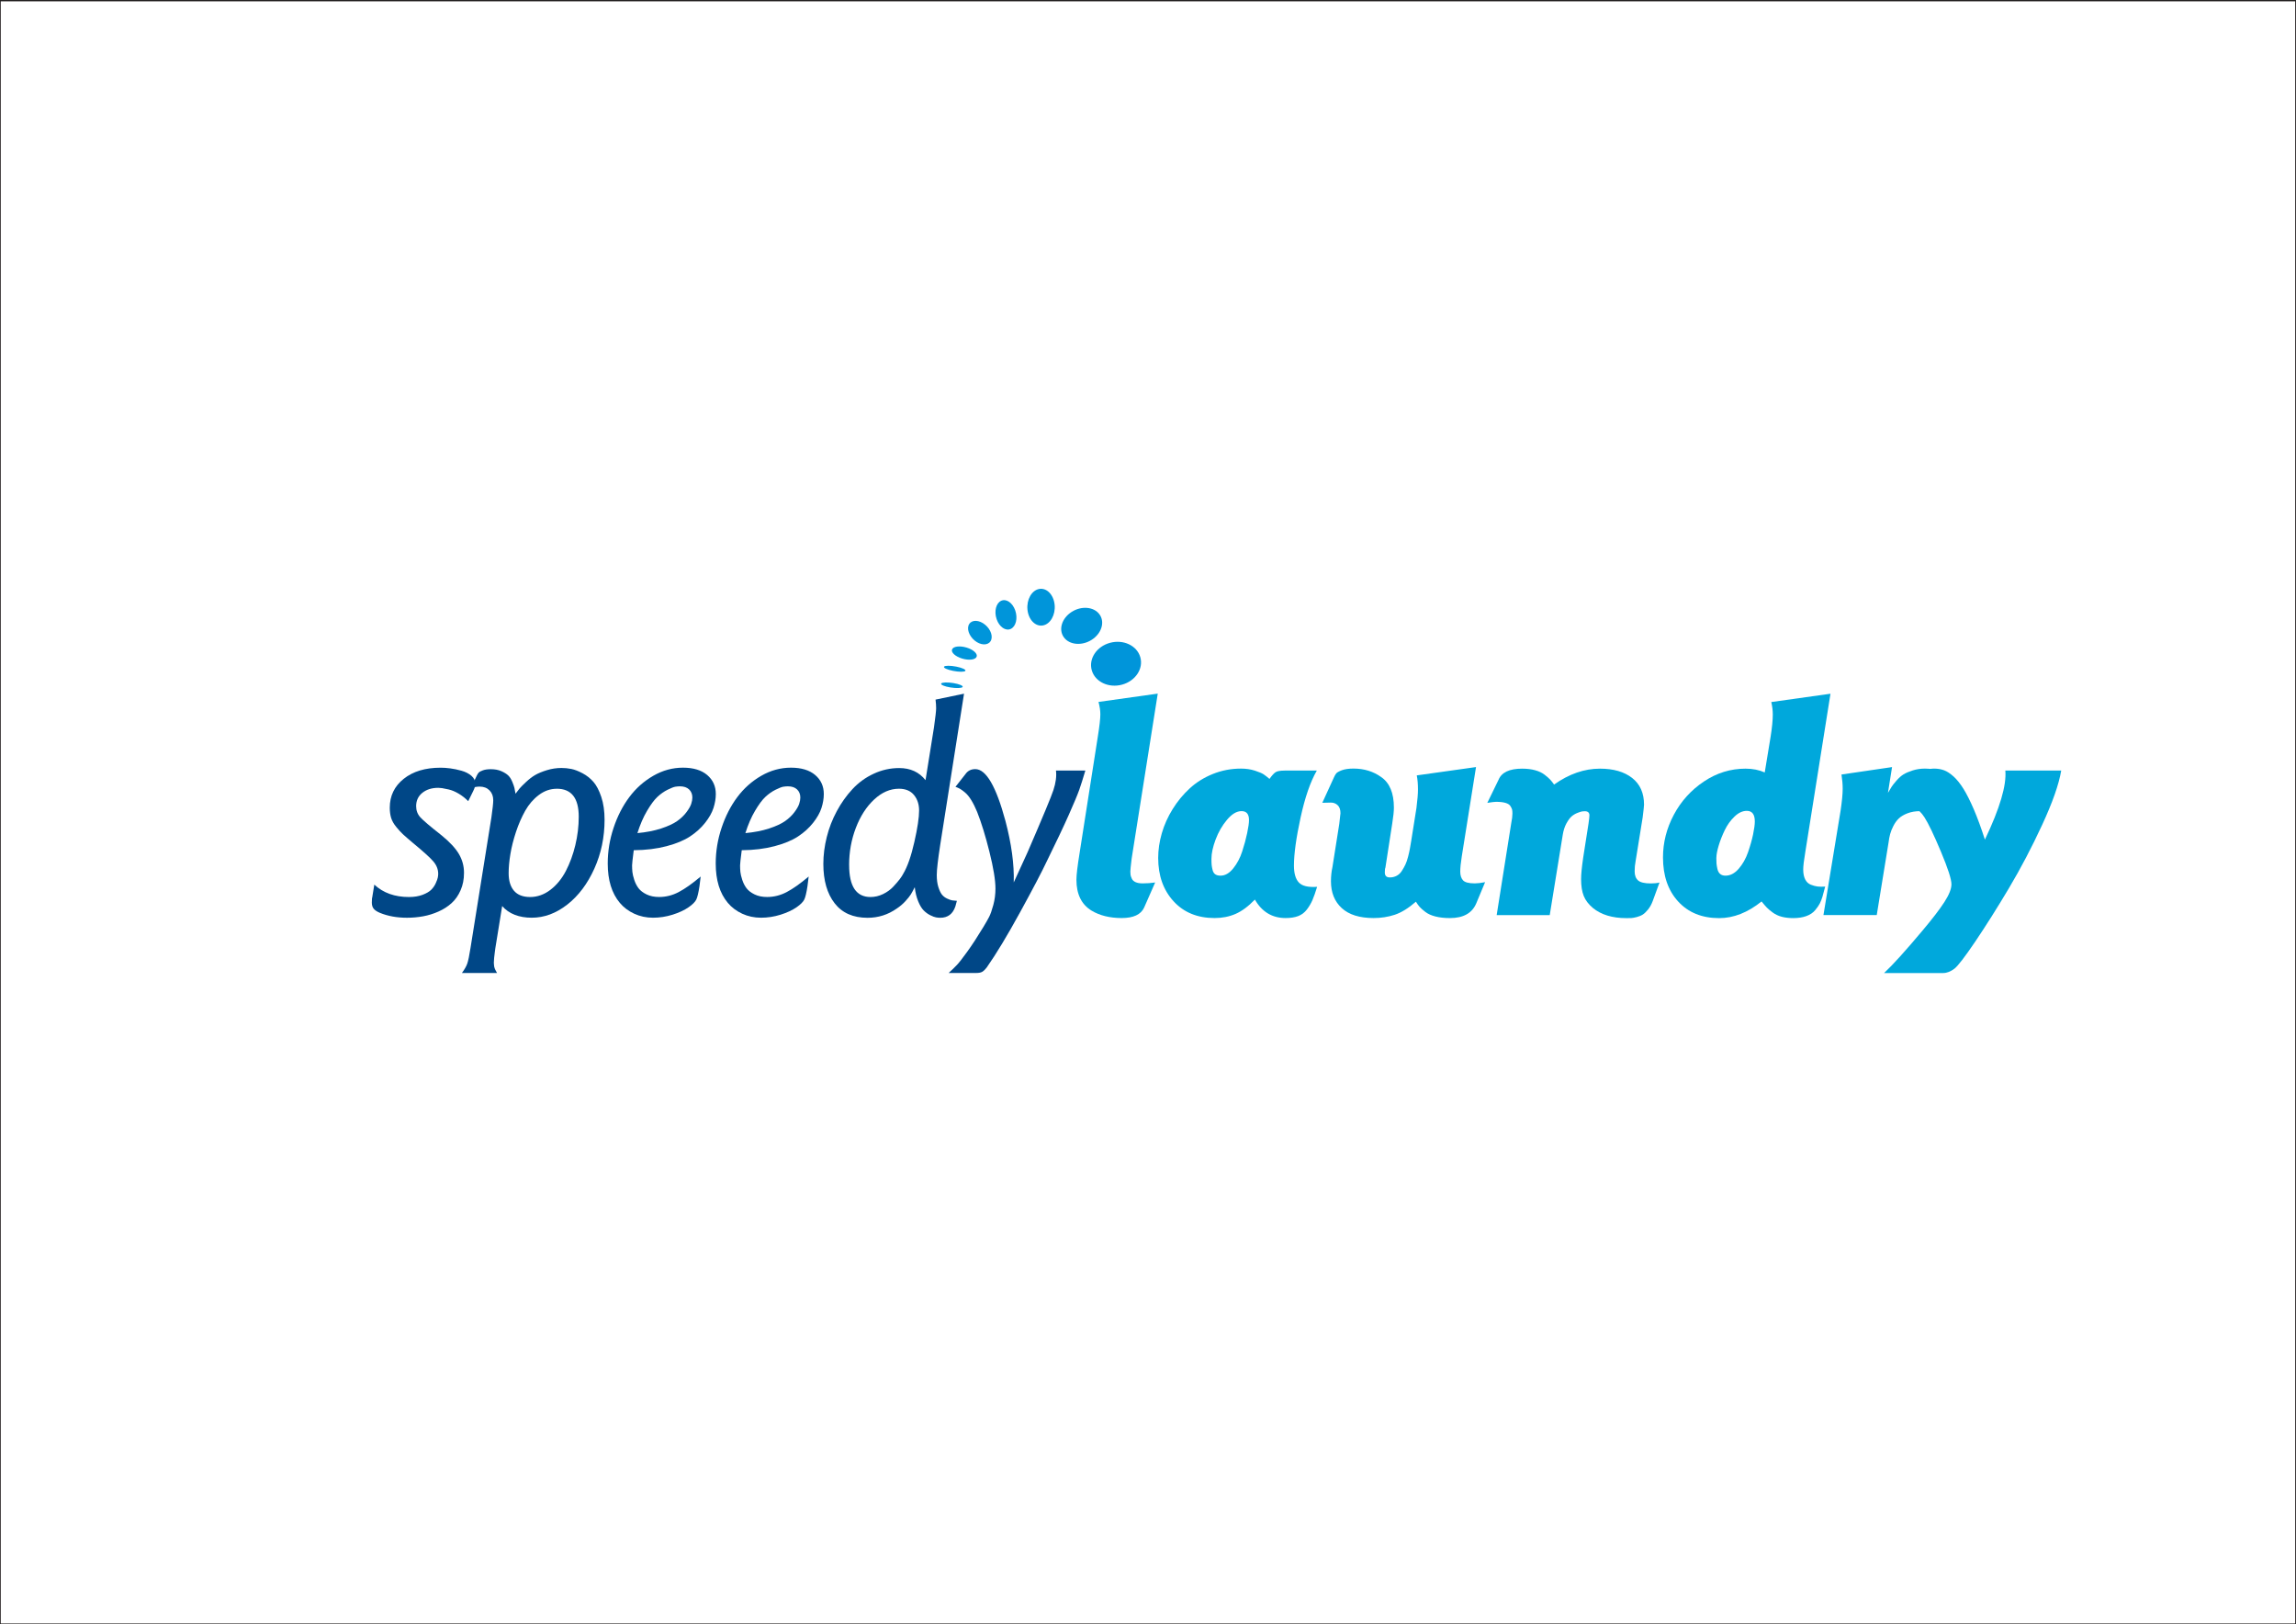
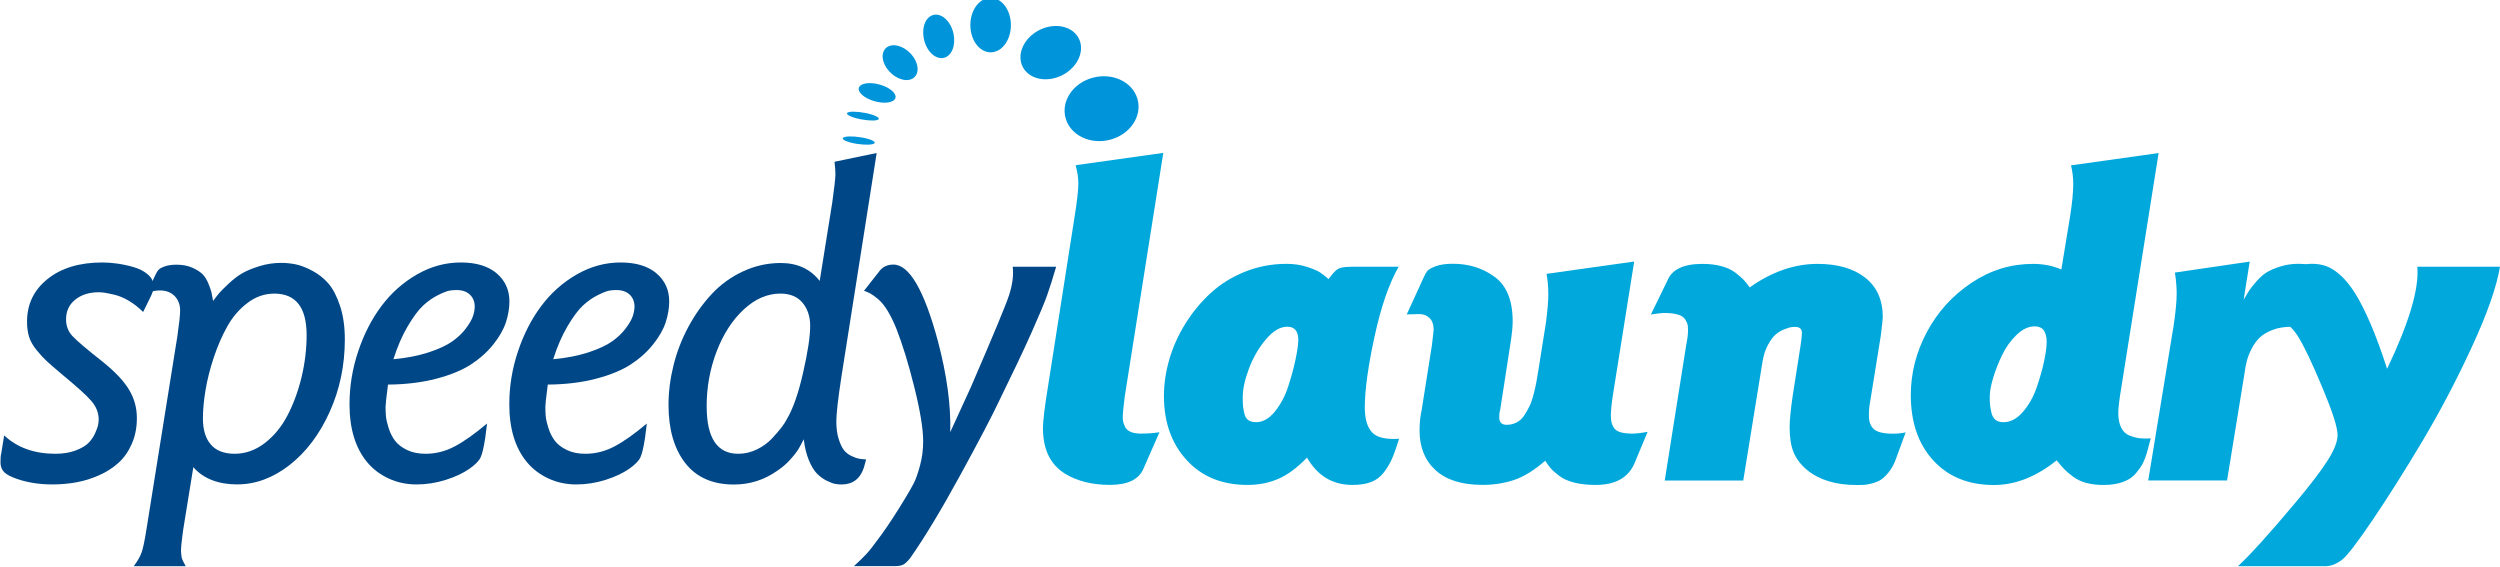
- <svg xmlns="http://www.w3.org/2000/svg" id="Layer_1" version="1.1" viewBox="0 0 841.89 595.28">
+ <svg xmlns="http://www.w3.org/2000/svg" id="Layer_1" version="1.1" viewBox="0 0 619.58 140.33">
  <defs>
    <style>
      .st0 {
        fill: #0095da;
        fill-rule: evenodd;
      }

      .st1 {
-         fill: none;
-         stroke: #231f20;
-         stroke-miterlimit: 2.61;
-         stroke-width: .57px;
+         fill: #004787;
      }

      .st2 {
-         fill: #004787;
-       }
- 
-       .st3 {
        fill: #00a8dc;
      }
    </style>
  </defs>
-   <rect class="st1" x="-.01" y=".2" width="841.89" height="595.28" />
-   <path class="st2" d="M136.53,328.75l.72-4.44c3.26,3.04,7.49,4.55,12.71,4.55,1.89,0,3.54-.27,4.97-.8,1.42-.54,2.49-1.16,3.19-1.86.7-.7,1.26-1.51,1.67-2.42.41-.91.66-1.61.75-2.11.09-.5.14-.93.14-1.3,0-1.67-.61-3.2-1.83-4.61-1.22-1.41-3.72-3.66-7.49-6.77-1.67-1.41-2.86-2.44-3.58-3.11s-1.55-1.56-2.47-2.69c-.93-1.13-1.55-2.24-1.89-3.33-.33-1.09-.5-2.34-.5-3.75,0-4.33,1.7-7.86,5.11-10.58,3.4-2.72,7.92-4.08,13.55-4.08,1.07,0,2.25.08,3.53.25,1.28.17,2.65.45,4.11.86,1.46.41,2.67,1.03,3.64,1.86.96.83,1.44,1.82,1.44,2.97,0,.7-.26,1.57-.78,2.61l-1.83,3.72c-1.11-1.11-2.29-2.04-3.55-2.78-1.26-.74-2.45-1.24-3.58-1.5-1.13-.26-1.95-.42-2.47-.5-.52-.07-.98-.11-1.39-.11-2.37,0-4.31.61-5.83,1.83-1.52,1.22-2.28,2.85-2.28,4.89,0,1.59.51,2.95,1.53,4.08,1.02,1.13,3.62,3.34,7.8,6.63,2.96,2.41,5.07,4.67,6.33,6.8,1.26,2.13,1.89,4.43,1.89,6.91s-.42,4.51-1.25,6.41c-.83,1.91-1.93,3.48-3.3,4.72-1.37,1.24-2.97,2.27-4.8,3.08-1.83.82-3.71,1.4-5.63,1.75-1.92.35-3.91.53-5.94.53-3.66,0-6.96-.59-9.88-1.78-1.15-.48-1.93-1.01-2.36-1.58-.43-.57-.64-1.3-.64-2.19,0-1.15.07-1.87.22-2.17Z" />
-   <path class="st2" d="M184.13,332.19l-2.5,15.43c-.04.22-.1.69-.19,1.42-.09.72-.18,1.42-.25,2.11-.07.68-.11,1.29-.11,1.8,0,.3.02.57.06.83.04.26.06.47.08.64.02.17.08.38.19.64.11.26.18.42.22.5.04.07.14.27.31.58s.27.51.31.58h-12.88c.96-1.3,1.62-2.45,1.97-3.47.35-1.02.75-2.93,1.19-5.75l7.66-47.85c.44-3.11.67-5.2.67-6.27,0-1.48-.45-2.68-1.36-3.61-.91-.92-2.12-1.39-3.64-1.39-.93,0-2,.19-3.22.56l2.17-4.55c.22-.48.46-.86.72-1.14.26-.28.77-.56,1.53-.83.76-.28,1.73-.42,2.91-.42,1.48,0,2.77.24,3.86.72,1.09.48,1.93,1.01,2.53,1.58.59.57,1.09,1.36,1.5,2.36.41,1,.67,1.75.78,2.25.11.5.24,1.19.39,2.08.63-.85,1.14-1.51,1.53-1.97.39-.46,1.17-1.24,2.33-2.33,1.17-1.09,2.29-1.95,3.39-2.58,1.09-.63,2.51-1.21,4.25-1.75,1.74-.54,3.53-.81,5.38-.81,1.18,0,2.38.12,3.58.36,1.2.24,2.57.77,4.11,1.58,1.54.81,2.87,1.87,4,3.16,1.13,1.3,2.09,3.15,2.89,5.55.8,2.41,1.19,5.18,1.19,8.33,0,6.4-1.25,12.38-3.75,17.93-2.5,5.55-5.8,9.94-9.91,13.16-4.11,3.22-8.46,4.83-13.05,4.83s-8.38-1.42-10.83-4.27ZM204.17,289.17c-2.37,0-4.56.76-6.58,2.28-2.02,1.52-3.68,3.44-5,5.77-1.31,2.33-2.44,4.92-3.39,7.77-.94,2.85-1.63,5.56-2.05,8.13-.43,2.57-.64,4.91-.64,7.02,0,2.78.66,4.92,1.97,6.44,1.31,1.52,3.28,2.28,5.91,2.28s5.14-.88,7.44-2.64c2.29-1.76,4.18-4.06,5.66-6.91,1.48-2.85,2.64-6,3.47-9.47.83-3.46,1.25-6.93,1.25-10.41,0-6.85-2.68-10.27-8.05-10.27Z" />
-   <path class="st2" d="M256.92,321.36l-.44,3.55c-.37,2.41-.76,4.03-1.17,4.88-.41.85-1.35,1.8-2.83,2.83-1.55,1.07-3.51,1.98-5.86,2.72-2.35.74-4.75,1.11-7.19,1.11s-4.77-.49-6.88-1.47c-2.11-.98-3.87-2.3-5.27-3.97-2.96-3.52-4.44-8.33-4.44-14.43,0-4.44.71-8.8,2.14-13.07,1.42-4.28,3.35-8.03,5.77-11.27,2.42-3.24,5.36-5.85,8.8-7.83,3.44-1.98,7.07-2.97,10.88-2.97s6.77.9,8.88,2.69c2.11,1.8,3.16,4.12,3.16,6.97,0,1.67-.29,3.38-.86,5.14-.57,1.76-1.6,3.57-3.08,5.44-1.48,1.87-3.31,3.53-5.5,4.97-2.18,1.44-5.06,2.64-8.63,3.58-3.57.94-7.58,1.44-12.02,1.47-.41,3.15-.61,5-.61,5.55,0,.81.04,1.61.11,2.39.07.78.31,1.76.69,2.94.39,1.19.92,2.21,1.58,3.08.67.87,1.65,1.62,2.94,2.25,1.3.63,2.83.94,4.61.94,2.48,0,4.87-.6,7.16-1.8,2.29-1.2,4.98-3.1,8.05-5.69ZM233.72,305.43c3.26-.3,6.15-.86,8.69-1.69,2.53-.83,4.5-1.74,5.88-2.72,1.39-.98,2.53-2.06,3.41-3.25.89-1.18,1.47-2.2,1.75-3.05.28-.85.42-1.63.42-2.33,0-1.22-.4-2.21-1.19-2.97-.8-.76-1.92-1.14-3.36-1.14-.52,0-1.07.05-1.67.14-.59.09-1.55.46-2.86,1.11-1.31.65-2.55,1.52-3.72,2.61-1.17,1.09-2.43,2.79-3.8,5.11-1.37,2.31-2.55,5.04-3.55,8.19Z" />
-   <path class="st2" d="M296.52,321.36l-.44,3.55c-.37,2.41-.76,4.03-1.17,4.88-.41.85-1.35,1.8-2.83,2.83-1.55,1.07-3.51,1.98-5.86,2.72-2.35.74-4.75,1.11-7.19,1.11s-4.77-.49-6.88-1.47c-2.11-.98-3.87-2.3-5.27-3.97-2.96-3.52-4.44-8.33-4.44-14.43,0-4.44.71-8.8,2.14-13.07,1.42-4.28,3.35-8.03,5.77-11.27,2.42-3.24,5.36-5.85,8.8-7.83,3.44-1.98,7.07-2.97,10.88-2.97s6.77.9,8.88,2.69c2.11,1.8,3.16,4.12,3.16,6.97,0,1.67-.29,3.38-.86,5.14-.57,1.76-1.6,3.57-3.08,5.44-1.48,1.87-3.31,3.53-5.5,4.97-2.18,1.44-5.06,2.64-8.63,3.58-3.57.94-7.58,1.44-12.02,1.47-.41,3.15-.61,5-.61,5.55,0,.81.04,1.61.11,2.39.07.78.31,1.76.69,2.94.39,1.19.92,2.21,1.58,3.08.67.87,1.65,1.62,2.94,2.25,1.3.63,2.83.94,4.61.94,2.48,0,4.87-.6,7.16-1.8,2.29-1.2,4.98-3.1,8.05-5.69ZM273.31,305.43c3.26-.3,6.15-.86,8.69-1.69,2.53-.83,4.5-1.74,5.88-2.72,1.39-.98,2.53-2.06,3.41-3.25.89-1.18,1.47-2.2,1.75-3.05.28-.85.42-1.63.42-2.33,0-1.22-.4-2.21-1.19-2.97-.8-.76-1.92-1.14-3.36-1.14-.52,0-1.07.05-1.67.14-.59.09-1.55.46-2.86,1.11-1.31.65-2.55,1.52-3.72,2.61-1.17,1.09-2.43,2.79-3.8,5.11-1.37,2.31-2.55,5.04-3.55,8.19Z" />
-   <path class="st2" d="M353.49,254.3l-8.72,55.35c-.85,5.52-1.28,9.24-1.28,11.16,0,1.7.19,3.16.58,4.39s.82,2.14,1.3,2.75c.48.61,1.11,1.1,1.89,1.47s1.41.59,1.89.67c.48.07,1.05.13,1.72.17l-.56,2.05c-.93,2.78-2.78,4.16-5.55,4.16-.48,0-.99-.05-1.53-.14-.54-.09-1.25-.36-2.14-.8s-1.69-1.04-2.42-1.78-1.39-1.85-2-3.33-1.03-3.2-1.25-5.16c-.56,1.11-1.04,1.99-1.44,2.64-.41.65-1.06,1.47-1.97,2.47-.91,1-1.97,1.91-3.19,2.72-3.22,2.26-6.79,3.39-10.71,3.39-5.29,0-9.32-1.78-12.07-5.33-2.76-3.55-4.14-8.36-4.14-14.43,0-3.22.42-6.5,1.25-9.83s2.06-6.5,3.69-9.52c1.63-3.02,3.54-5.71,5.75-8.08,2.2-2.37,4.79-4.25,7.77-5.63,2.98-1.39,6.1-2.08,9.35-2.08,4.11,0,7.33,1.48,9.66,4.44l3.11-19.43c.52-3.7.78-6.01.78-6.94s-.07-1.98-.22-3.16l10.44-2.17ZM311.36,317.15c0,7.81,2.61,11.71,7.83,11.71,1.59,0,3.13-.36,4.61-1.08,1.48-.72,2.73-1.63,3.75-2.72,1.02-1.09,1.81-2.02,2.39-2.78.57-.76,1.01-1.43,1.3-2.03,1.52-2.55,2.86-6.39,4.02-11.52,1.17-5.12,1.75-8.98,1.75-11.57,0-2.29-.63-4.2-1.89-5.72-1.26-1.52-3.09-2.28-5.5-2.28-3.22,0-6.25,1.31-9.08,3.94-2.83,2.63-5.07,6.1-6.72,10.41-1.65,4.31-2.47,8.85-2.47,13.63Z" />
-   <path class="st2" d="M371.71,323.53l5.11-11.16c5.55-12.84,8.7-20.41,9.44-22.71.89-2.7,1.2-5.09.94-7.16h10.77c-.85,2.89-1.59,5.23-2.22,7.02-.63,1.8-1.92,4.88-3.86,9.24-1.94,4.37-4.62,10.01-8.02,16.93-1.81,3.85-5.07,10.07-9.77,18.65-4.7,8.59-8.79,15.36-12.27,20.32-.7.89-1.3,1.45-1.8,1.69-.5.24-1.19.36-2.08.36h-10.1c1.26-1.15,2.29-2.15,3.08-3,.8-.85,2.06-2.48,3.8-4.89,1.74-2.41,3.68-5.38,5.83-8.94.92-1.52,1.64-2.77,2.14-3.75.5-.98,1.01-2.43,1.53-4.36.52-1.92.78-3.92.78-6,0-3.07-.73-7.54-2.19-13.41-1.46-5.87-2.97-10.76-4.52-14.68-.7-1.7-1.42-3.15-2.17-4.36-.74-1.2-1.5-2.13-2.28-2.78-.78-.65-1.4-1.1-1.86-1.36-.46-.26-1.01-.5-1.64-.72l3.66-4.66c.85-1.22,2.05-1.83,3.61-1.83,3.96,0,7.64,6.33,11.05,18.99,2.22,8.4,3.24,15.92,3.05,22.54Z" />
-   <path class="st3" d="M424.52,254.3l-9.55,60.35c-.33,2.67-.5,4.29-.5,4.88,0,.48.03.9.08,1.25.06.35.21.8.47,1.36.26.56.72.98,1.39,1.28.67.3,1.54.44,2.61.44,1.52,0,3.03-.11,4.55-.33l-4.05,9.21c-1.18,2.55-3.92,3.83-8.22,3.83s-8.05-.91-11.05-2.72c-3.7-2.26-5.55-6.03-5.55-11.33,0-1.78.39-5.05,1.17-9.83l6.66-42.53c.63-3.92.94-6.68.94-8.27,0-1.33-.22-2.85-.67-4.55l21.71-3.05Z" />
-   <path class="st3" d="M471.02,282.5h11.83c-2.37,4.11-4.36,9.87-5.97,17.29-1.61,7.42-2.42,13.28-2.42,17.57,0,2.81.59,4.87,1.78,6.16,1.18,1.3,3.42,1.83,6.72,1.61-.63,2.04-1.2,3.66-1.72,4.86-.52,1.2-1.2,2.36-2.05,3.47-.85,1.11-1.91,1.91-3.17,2.39-1.26.48-2.79.72-4.61.72-4.92,0-8.68-2.26-11.27-6.77-2.44,2.52-4.82,4.28-7.13,5.27-2.31,1-4.86,1.5-7.63,1.5-6.29,0-11.32-2.05-15.07-6.16-3.76-4.11-5.63-9.4-5.63-15.88,0-2.96.44-5.98,1.33-9.05.89-3.07,2.21-6.02,3.97-8.85,1.76-2.83,3.84-5.36,6.25-7.58,2.41-2.22,5.24-3.99,8.49-5.3,3.26-1.31,6.7-1.97,10.33-1.97,1.85,0,3.54.25,5.08.75,1.54.5,2.61.95,3.22,1.36.61.41,1.32.96,2.14,1.67.89-1.26,1.64-2.08,2.25-2.47.61-.39,1.71-.58,3.3-.58ZM444.21,314.87c0,1,.03,1.77.08,2.3.06.54.18,1.16.36,1.86.18.7.52,1.21,1,1.53.48.32,1.11.47,1.89.47,1.67,0,3.21-.88,4.64-2.64,1.42-1.76,2.53-3.83,3.3-6.22.78-2.39,1.39-4.64,1.83-6.75.44-2.11.67-3.7.67-4.77,0-2.18-.91-3.28-2.72-3.28s-3.55,1.05-5.33,3.16c-1.78,2.11-3.17,4.52-4.19,7.25-1.02,2.72-1.53,5.08-1.53,7.08Z" />
-   <path class="st3" d="M541.22,281.23l-5.22,32.75c-.37,2.33-.56,4.18-.56,5.55s.34,2.48,1.03,3.22c.68.74,2.12,1.11,4.3,1.11,1,0,2.26-.15,3.78-.44l-3.22,7.72c-1.52,3.63-4.74,5.44-9.66,5.44-2,0-3.77-.19-5.3-.58-1.54-.39-2.78-.94-3.72-1.67-.94-.72-1.64-1.33-2.08-1.83-.44-.5-.91-1.14-1.39-1.92-2.78,2.41-5.38,4.01-7.8,4.8-2.42.79-4.99,1.19-7.69,1.19-5.14,0-9.04-1.21-11.69-3.64-2.65-2.42-3.97-5.71-3.97-9.85,0-1.81.18-3.55.55-5.22l2.5-15.82c.29-2.37.44-3.66.44-3.89,0-1.33-.35-2.32-1.05-2.97-.7-.65-1.55-.96-2.53-.94-.98.02-2.01.05-3.08.08l4.27-9.33c.26-.59.54-1.07.83-1.44.29-.37.99-.76,2.08-1.17,1.09-.41,2.51-.61,4.25-.61,3.89,0,7.27,1.04,10.16,3.11,3.11,2.15,4.66,5.88,4.66,11.21,0,1.33-.2,3.27-.61,5.83l-2.5,16.15c-.15.3-.22.89-.22,1.78,0,1.22.61,1.83,1.83,1.83.89,0,1.71-.19,2.47-.58.76-.39,1.4-.98,1.92-1.78.52-.8.96-1.58,1.33-2.36.37-.78.7-1.76,1-2.94.3-1.18.51-2.14.64-2.86s.29-1.64.47-2.75l1.94-12.21c.37-2.92.56-5.18.56-6.77,0-1.96-.15-3.68-.44-5.16l21.71-3.05Z" />
-   <path class="st3" d="M548.8,335.47l5.33-33.64c.3-1.48.44-2.67.44-3.55,0-.63-.04-1.11-.11-1.44s-.28-.77-.61-1.3c-.33-.54-.94-.93-1.83-1.19-.89-.26-2.04-.39-3.44-.39-.52,0-1.59.13-3.22.39l4.11-8.44c1.11-2.74,4-4.11,8.66-4.11,1.78,0,3.37.19,4.77.58,1.41.39,2.57.94,3.5,1.67s1.6,1.31,2.03,1.78c.43.46.9,1.06,1.42,1.8,5.48-3.89,11.08-5.83,16.82-5.83,4.96,0,8.89,1.14,11.8,3.41,2.91,2.28,4.36,5.54,4.36,9.8,0,.44-.17,2-.5,4.66l-2.61,16.16c-.22,1.11-.33,2.31-.33,3.61,0,1.48.42,2.59,1.25,3.33.83.74,2.4,1.11,4.69,1.11,1.22,0,2.28-.11,3.17-.33l-2.5,6.83c-.44,1.18-1.01,2.2-1.69,3.05-.69.85-1.33,1.47-1.94,1.86s-1.35.69-2.22.92c-.87.22-1.53.34-1.97.36-.44.02-1.05.03-1.83.03-5.14,0-9.24-1.24-12.27-3.72-1.59-1.33-2.71-2.8-3.36-4.41-.65-1.61-.97-3.67-.97-6.19,0-1.74.26-4.39.78-7.94l1.94-12.38c.22-1.55.33-2.57.33-3.05,0-1-.57-1.5-1.72-1.5-.26,0-.55.02-.89.06s-.91.21-1.72.53c-.81.31-1.54.74-2.17,1.28-.63.54-1.27,1.4-1.92,2.58s-1.1,2.59-1.36,4.22l-4.77,29.42h-19.43Z" />
-   <path class="st3" d="M671.2,254.3l-9.22,57.96c-.52,3.07-.78,5.24-.78,6.5,0,1.48.24,2.69.72,3.64.48.94,1.17,1.59,2.05,1.94.89.35,1.72.57,2.5.67.78.09,1.7.1,2.78.03l-1,3.72c-.3.96-.62,1.79-.97,2.47-.35.69-.92,1.5-1.69,2.44-.78.94-1.85,1.67-3.22,2.17-1.37.5-2.98.75-4.83.75-1.59,0-3.01-.17-4.25-.5-1.24-.33-2.33-.85-3.28-1.55-.94-.7-1.67-1.31-2.17-1.83-.5-.52-1.14-1.26-1.92-2.22-5.07,4.07-10.25,6.11-15.54,6.11-6.29,0-11.3-2.03-15.02-6.08-3.72-4.05-5.58-9.45-5.58-16.18,0-5.44,1.32-10.65,3.97-15.63,2.65-4.98,6.32-9.04,11.02-12.19,4.7-3.15,9.79-4.72,15.27-4.72,2.59,0,4.94.46,7.05,1.39l2.17-13.21c.52-3.29.78-5.98.78-8.05,0-1.48-.19-3-.55-4.55l21.71-3.05ZM629.34,314.42c0,.93.02,1.64.06,2.14.04.5.15,1.17.33,2,.18.83.53,1.45,1.03,1.86.5.41,1.14.61,1.92.61,1.78,0,3.39-.84,4.86-2.53,1.46-1.68,2.6-3.69,3.41-6.02.81-2.33,1.43-4.52,1.86-6.55.42-2.04.64-3.63.64-4.77,0-2.59-.98-3.89-2.94-3.89-1.55,0-3.06.7-4.52,2.11-1.46,1.41-2.66,3.07-3.58,5-.92,1.92-1.67,3.81-2.22,5.66-.55,1.85-.83,3.31-.83,4.39Z" />
-   <path class="st3" d="M688.16,335.47h-19.54l6.27-38.2c.52-3.48.78-6.18.78-8.1,0-1.63-.15-3.37-.44-5.22l18.54-2.72-1.5,9.44c.59-1,1.05-1.75,1.36-2.25s.91-1.25,1.78-2.25c.87-1,1.73-1.76,2.58-2.28.85-.52,1.97-1,3.36-1.44,1.39-.44,2.88-.67,4.47-.67.96,0,1.81.07,2.55.22.74.15,1.33.31,1.78.5.44.19.8.48,1.08.89.28.41.48.71.61.92.13.2.19.56.19,1.08v.97c0,.13-.04.44-.11.92l-1.78,11.6c-1.52-1-3.54-1.5-6.05-1.5-1.74,0-3.29.26-4.64.78-1.35.52-2.42,1.15-3.19,1.89-.78.74-1.44,1.66-2,2.75s-.95,2.09-1.19,3c-.24.91-.44,1.93-.58,3.08l-4.33,26.59Z" />
-   <path class="st3" d="M696.23,294.33l7.94-10.27c1.22-1.52,2.89-2.28,5-2.28,1.33,0,2.55.2,3.66.61,1.11.41,2.28,1.18,3.52,2.3,1.24,1.13,2.45,2.65,3.64,4.55,1.18,1.91,2.44,4.41,3.78,7.52,1.33,3.11,2.68,6.79,4.05,11.05,5.48-11.47,7.97-19.91,7.49-25.31h20.49c-.85,5.03-3.17,11.66-6.97,19.87-3.79,8.22-7.88,15.99-12.24,23.32-4.37,7.33-8.47,13.82-12.3,19.49-3.83,5.66-6.38,8.97-7.63,9.94-1.41,1.07-2.79,1.61-4.16,1.61h-21.65c3.11-2.89,7.85-8.12,14.21-15.71,3.55-4.22,6.19-7.66,7.91-10.33,1.72-2.67,2.58-4.83,2.58-6.5,0-1.85-1.29-5.84-3.86-11.96-2.57-6.12-4.58-10.32-6.02-12.57-2.18-3.4-5.33-5.18-9.44-5.33Z" />
-   <path class="st0" d="M411.44,251c4.91-1.33,7.9-5.85,6.68-10.08-1.22-4.24-6.2-6.59-11.11-5.25-4.91,1.33-7.9,5.85-6.68,10.08,1.22,4.24,6.2,6.59,11.11,5.25" />
-   <path class="st0" d="M400.32,234.55c3.61-2.32,4.89-6.48,2.85-9.3-2.04-2.82-6.62-3.23-10.23-.91-3.61,2.32-4.89,6.48-2.85,9.3,2.04,2.82,6.62,3.23,10.23.91" />
-   <path class="st0" d="M386.71,221.72c-.37-3.7-2.9-6.29-5.65-5.8-2.75.49-4.68,3.89-4.31,7.58.37,3.7,2.9,6.29,5.65,5.8,2.75-.49,4.68-3.89,4.31-7.58" />
-   <path class="st0" d="M372.28,223.84c-.97-2.85-3.29-4.45-5.18-3.58-1.89.87-2.63,3.88-1.66,6.73.97,2.85,3.29,4.45,5.18,3.58,1.89-.87,2.63-3.88,1.66-6.73" />
-   <path class="st0" d="M361.23,229.04c-2.14-1.77-4.74-1.91-5.81-.31-1.07,1.6-.19,4.32,1.95,6.09,2.14,1.77,4.74,1.91,5.81.31,1.07-1.6.19-4.32-1.95-6.09" />
-   <path class="st0" d="M354.38,237.4c-2.49-.74-4.85-.43-5.28.69-.43,1.12,1.24,2.62,3.73,3.36,2.49.74,4.85.43,5.28-.69.43-1.12-1.24-2.62-3.73-3.36" />
-   <path class="st0" d="M350.63,244.39c-2.16-.42-4.16-.42-4.47.02-.31.43,1.19,1.13,3.35,1.55,2.16.42,4.16.42,4.47-.02.31-.43-1.19-1.13-3.35-1.55" />
-   <path class="st0" d="M349.57,250.42c-2.17-.35-4.17-.27-4.46.17-.29.44,1.23,1.09,3.4,1.44,2.17.35,4.17.27,4.46-.17.29-.44-1.23-1.09-3.4-1.44" />
+   <path class="st1" d="M.31,112.35l.72-4.44c3.26,3.04,7.49,4.55,12.71,4.55,1.89,0,3.54-.27,4.97-.8,1.42-.54,2.49-1.16,3.19-1.86.7-.7,1.26-1.51,1.67-2.42.41-.91.66-1.61.75-2.11.09-.5.14-.93.14-1.3,0-1.67-.61-3.2-1.83-4.61-1.22-1.41-3.72-3.66-7.49-6.77-1.67-1.41-2.86-2.44-3.58-3.11s-1.55-1.56-2.47-2.69c-.93-1.13-1.55-2.24-1.89-3.33-.33-1.09-.5-2.34-.5-3.75,0-4.33,1.7-7.86,5.11-10.58,3.4-2.72,7.92-4.08,13.55-4.08,1.07,0,2.25.08,3.53.25,1.28.17,2.65.45,4.11.86,1.46.41,2.67,1.03,3.64,1.86.96.83,1.44,1.82,1.44,2.97,0,.7-.26,1.57-.78,2.61l-1.83,3.72c-1.11-1.11-2.29-2.04-3.55-2.78-1.26-.74-2.45-1.24-3.58-1.5-1.13-.26-1.95-.42-2.47-.5-.52-.07-.98-.11-1.39-.11-2.37,0-4.31.61-5.83,1.83-1.52,1.22-2.28,2.85-2.28,4.89,0,1.59.51,2.95,1.53,4.08,1.02,1.13,3.62,3.34,7.8,6.63,2.96,2.41,5.07,4.67,6.33,6.8,1.26,2.13,1.89,4.43,1.89,6.91s-.42,4.51-1.25,6.41c-.83,1.91-1.93,3.48-3.3,4.72-1.37,1.24-2.97,2.27-4.8,3.08-1.83.82-3.71,1.4-5.63,1.75-1.92.35-3.91.53-5.94.53-3.66,0-6.96-.59-9.88-1.78-1.15-.48-1.93-1.01-2.36-1.58-.43-.57-.64-1.3-.64-2.19,0-1.15.07-1.87.22-2.17Z" />
+   <path class="st1" d="M47.91,115.79l-2.5,15.43c-.04.22-.1.69-.19,1.42-.09.72-.18,1.42-.25,2.11-.07.68-.11,1.29-.11,1.8,0,.3.02.57.06.83.04.26.06.47.08.64.02.17.08.38.19.64.11.26.18.42.22.5.04.07.14.27.31.58s.27.51.31.58h-12.88c.96-1.3,1.62-2.45,1.97-3.47.35-1.02.75-2.93,1.19-5.75l7.66-47.85c.44-3.11.67-5.2.67-6.27,0-1.48-.45-2.68-1.36-3.61-.91-.92-2.12-1.39-3.64-1.39-.93,0-2,.19-3.22.56l2.17-4.55c.22-.48.46-.86.72-1.14.26-.28.77-.56,1.53-.83.76-.28,1.73-.42,2.91-.42,1.48,0,2.77.24,3.86.72,1.09.48,1.93,1.01,2.53,1.58.59.57,1.09,1.36,1.5,2.36.41,1,.67,1.75.78,2.25.11.5.24,1.19.39,2.08.63-.85,1.14-1.51,1.53-1.97.39-.46,1.17-1.24,2.33-2.33,1.17-1.09,2.29-1.95,3.39-2.58,1.09-.63,2.51-1.21,4.25-1.75,1.74-.54,3.53-.81,5.38-.81,1.18,0,2.38.12,3.58.36,1.2.24,2.57.77,4.11,1.58,1.54.81,2.87,1.87,4,3.16,1.13,1.3,2.09,3.15,2.89,5.55.8,2.41,1.19,5.18,1.19,8.33,0,6.4-1.25,12.38-3.75,17.93-2.5,5.55-5.8,9.94-9.91,13.16-4.11,3.22-8.46,4.83-13.05,4.83s-8.38-1.42-10.83-4.27ZM67.95,72.77c-2.37,0-4.56.76-6.58,2.28-2.02,1.52-3.68,3.44-5,5.77-1.31,2.33-2.44,4.92-3.39,7.77-.94,2.85-1.63,5.56-2.05,8.13-.43,2.57-.64,4.91-.64,7.02,0,2.78.66,4.92,1.97,6.44,1.31,1.52,3.28,2.28,5.91,2.28s5.14-.88,7.44-2.64c2.29-1.76,4.18-4.06,5.66-6.91,1.48-2.85,2.64-6,3.47-9.47.83-3.46,1.25-6.93,1.25-10.41,0-6.85-2.68-10.27-8.05-10.27Z" />
+   <path class="st1" d="M120.7,104.97l-.44,3.55c-.37,2.41-.76,4.03-1.17,4.88-.41.85-1.35,1.8-2.83,2.83-1.55,1.07-3.51,1.98-5.86,2.72-2.35.74-4.75,1.11-7.19,1.11s-4.77-.49-6.88-1.47c-2.11-.98-3.87-2.3-5.27-3.97-2.96-3.52-4.44-8.33-4.44-14.43,0-4.44.71-8.8,2.14-13.07,1.42-4.28,3.35-8.03,5.77-11.27,2.42-3.24,5.36-5.85,8.8-7.83,3.44-1.98,7.07-2.97,10.88-2.97s6.77.9,8.88,2.69c2.11,1.8,3.16,4.12,3.16,6.97,0,1.67-.29,3.38-.86,5.14-.57,1.76-1.6,3.57-3.08,5.44-1.48,1.87-3.31,3.53-5.5,4.97-2.18,1.44-5.06,2.64-8.63,3.58-3.57.94-7.58,1.44-12.02,1.47-.41,3.15-.61,5-.61,5.55,0,.81.04,1.61.11,2.39.07.78.31,1.76.69,2.94.39,1.19.92,2.21,1.58,3.08.67.87,1.65,1.62,2.94,2.25,1.3.63,2.83.94,4.61.94,2.48,0,4.87-.6,7.16-1.8,2.29-1.2,4.98-3.1,8.05-5.69ZM97.5,89.03c3.26-.3,6.15-.86,8.69-1.69,2.53-.83,4.5-1.74,5.88-2.72,1.39-.98,2.53-2.06,3.41-3.25.89-1.18,1.47-2.2,1.75-3.05.28-.85.42-1.63.42-2.33,0-1.22-.4-2.21-1.19-2.97-.8-.76-1.92-1.14-3.36-1.14-.52,0-1.07.05-1.67.14-.59.09-1.55.46-2.86,1.11-1.31.65-2.55,1.52-3.72,2.61-1.17,1.09-2.43,2.79-3.8,5.11-1.37,2.31-2.55,5.04-3.55,8.19Z" />
+   <path class="st1" d="M160.3,104.97l-.44,3.55c-.37,2.41-.76,4.03-1.17,4.88-.41.85-1.35,1.8-2.83,2.83-1.55,1.07-3.51,1.98-5.86,2.72-2.35.74-4.75,1.11-7.19,1.11s-4.77-.49-6.88-1.47c-2.11-.98-3.87-2.3-5.27-3.97-2.96-3.52-4.44-8.33-4.44-14.43,0-4.44.71-8.8,2.14-13.07,1.42-4.28,3.35-8.03,5.77-11.27,2.42-3.24,5.36-5.85,8.8-7.83,3.44-1.98,7.07-2.97,10.88-2.97s6.77.9,8.88,2.69c2.11,1.8,3.16,4.12,3.16,6.97,0,1.67-.29,3.38-.86,5.14-.57,1.76-1.6,3.57-3.08,5.44-1.48,1.87-3.31,3.53-5.5,4.97-2.18,1.44-5.06,2.64-8.63,3.58-3.57.94-7.58,1.44-12.02,1.47-.41,3.15-.61,5-.61,5.55,0,.81.04,1.61.11,2.39.07.78.31,1.76.69,2.94.39,1.19.92,2.21,1.58,3.08.67.87,1.65,1.62,2.94,2.25,1.3.63,2.83.94,4.61.94,2.48,0,4.87-.6,7.16-1.8,2.29-1.2,4.98-3.1,8.05-5.69ZM137.1,89.03c3.26-.3,6.15-.86,8.69-1.69,2.53-.83,4.5-1.74,5.88-2.72,1.39-.98,2.53-2.06,3.41-3.25.89-1.18,1.47-2.2,1.75-3.05.28-.85.42-1.63.42-2.33,0-1.22-.4-2.21-1.19-2.97-.8-.76-1.92-1.14-3.36-1.14-.52,0-1.07.05-1.67.14-.59.09-1.55.46-2.86,1.11-1.31.65-2.55,1.52-3.72,2.61-1.17,1.09-2.43,2.79-3.8,5.11-1.37,2.31-2.55,5.04-3.55,8.19Z" />
+   <path class="st1" d="M217.27,37.9l-8.72,55.35c-.85,5.52-1.28,9.24-1.28,11.16,0,1.7.19,3.16.58,4.39s.82,2.14,1.3,2.75c.48.61,1.11,1.1,1.89,1.47s1.41.59,1.89.67c.48.07,1.05.13,1.72.17l-.56,2.05c-.93,2.78-2.78,4.16-5.55,4.16-.48,0-.99-.05-1.53-.14-.54-.09-1.25-.36-2.14-.8s-1.69-1.04-2.42-1.78-1.39-1.85-2-3.33-1.03-3.2-1.25-5.16c-.56,1.11-1.04,1.99-1.44,2.64-.41.65-1.06,1.47-1.97,2.47-.91,1-1.97,1.91-3.19,2.72-3.22,2.26-6.79,3.39-10.71,3.39-5.29,0-9.32-1.78-12.07-5.33-2.76-3.55-4.14-8.36-4.14-14.43,0-3.22.42-6.5,1.25-9.83s2.06-6.5,3.69-9.52c1.63-3.02,3.54-5.71,5.75-8.08,2.2-2.37,4.79-4.25,7.77-5.63,2.98-1.39,6.1-2.08,9.35-2.08,4.11,0,7.33,1.48,9.66,4.44l3.11-19.43c.52-3.7.78-6.01.78-6.94s-.07-1.98-.22-3.16l10.44-2.17ZM175.14,100.75c0,7.81,2.61,11.71,7.83,11.71,1.59,0,3.13-.36,4.61-1.08,1.48-.72,2.73-1.63,3.75-2.72,1.02-1.09,1.81-2.02,2.39-2.78.57-.76,1.01-1.43,1.3-2.03,1.52-2.55,2.86-6.39,4.02-11.52,1.17-5.12,1.75-8.98,1.75-11.57,0-2.29-.63-4.2-1.89-5.72-1.26-1.52-3.09-2.28-5.5-2.28-3.22,0-6.25,1.31-9.08,3.94-2.83,2.63-5.07,6.1-6.72,10.41-1.65,4.31-2.47,8.85-2.47,13.63Z" />
+   <path class="st1" d="M235.49,107.13l5.11-11.16c5.55-12.84,8.7-20.41,9.44-22.71.89-2.7,1.2-5.09.94-7.16h10.77c-.85,2.89-1.59,5.23-2.22,7.02-.63,1.8-1.92,4.88-3.86,9.24-1.94,4.37-4.62,10.01-8.02,16.93-1.81,3.85-5.07,10.07-9.77,18.65-4.7,8.59-8.79,15.36-12.27,20.32-.7.89-1.3,1.45-1.8,1.69-.5.24-1.19.36-2.08.36h-10.1c1.26-1.15,2.29-2.15,3.08-3,.8-.85,2.06-2.48,3.8-4.89,1.74-2.41,3.68-5.38,5.83-8.94.92-1.52,1.64-2.77,2.14-3.75.5-.98,1.01-2.43,1.53-4.36.52-1.92.78-3.92.78-6,0-3.07-.73-7.54-2.19-13.41-1.46-5.87-2.97-10.76-4.52-14.68-.7-1.7-1.42-3.15-2.17-4.36-.74-1.2-1.5-2.13-2.28-2.78-.78-.65-1.4-1.1-1.86-1.36-.46-.26-1.01-.5-1.64-.72l3.66-4.66c.85-1.22,2.05-1.83,3.61-1.83,3.96,0,7.64,6.33,11.05,18.99,2.22,8.4,3.24,15.92,3.05,22.54Z" />
+   <path class="st2" d="M288.3,37.9l-9.55,60.35c-.33,2.67-.5,4.29-.5,4.88,0,.48.03.9.08,1.25.06.35.21.8.47,1.36.26.56.72.98,1.39,1.28.67.3,1.54.44,2.61.44,1.52,0,3.03-.11,4.55-.33l-4.05,9.21c-1.18,2.55-3.92,3.83-8.22,3.83s-8.05-.91-11.05-2.72c-3.7-2.26-5.55-6.03-5.55-11.33,0-1.78.39-5.05,1.17-9.83l6.66-42.53c.63-3.92.94-6.68.94-8.27,0-1.33-.22-2.85-.67-4.55l21.71-3.05Z" />
+   <path class="st2" d="M334.8,66.11h11.83c-2.37,4.11-4.36,9.87-5.97,17.29-1.61,7.42-2.42,13.28-2.42,17.57,0,2.81.59,4.87,1.78,6.16,1.18,1.3,3.42,1.83,6.72,1.61-.63,2.04-1.2,3.66-1.72,4.86-.52,1.2-1.2,2.36-2.05,3.47-.85,1.11-1.91,1.91-3.17,2.39-1.26.48-2.79.72-4.61.72-4.92,0-8.68-2.26-11.27-6.77-2.44,2.52-4.82,4.28-7.13,5.27-2.31,1-4.86,1.5-7.63,1.5-6.29,0-11.32-2.05-15.07-6.16-3.76-4.11-5.63-9.4-5.63-15.88,0-2.96.44-5.98,1.33-9.05.89-3.07,2.21-6.02,3.97-8.85,1.76-2.83,3.84-5.36,6.25-7.58,2.41-2.22,5.24-3.99,8.49-5.3,3.26-1.31,6.7-1.97,10.33-1.97,1.85,0,3.54.25,5.08.75,1.54.5,2.61.95,3.22,1.36.61.41,1.32.96,2.14,1.67.89-1.26,1.64-2.08,2.25-2.47.61-.39,1.71-.58,3.3-.58ZM307.99,98.47c0,1,.03,1.77.08,2.3.06.54.18,1.16.36,1.86.18.7.52,1.21,1,1.53.48.32,1.11.47,1.89.47,1.67,0,3.21-.88,4.64-2.64,1.42-1.76,2.53-3.83,3.3-6.22.78-2.39,1.39-4.64,1.83-6.75.44-2.11.67-3.7.67-4.77,0-2.18-.91-3.28-2.72-3.28s-3.55,1.05-5.33,3.16c-1.78,2.11-3.17,4.52-4.19,7.25-1.02,2.72-1.53,5.08-1.53,7.08Z" />
+   <path class="st2" d="M405,64.83l-5.22,32.75c-.37,2.33-.56,4.18-.56,5.55s.34,2.48,1.03,3.22c.68.74,2.12,1.11,4.3,1.11,1,0,2.26-.15,3.78-.44l-3.22,7.72c-1.52,3.63-4.74,5.44-9.66,5.44-2,0-3.77-.19-5.3-.58-1.54-.39-2.78-.94-3.72-1.67-.94-.72-1.64-1.33-2.08-1.83-.44-.5-.91-1.14-1.39-1.92-2.78,2.41-5.38,4.01-7.8,4.8-2.42.79-4.99,1.19-7.69,1.19-5.14,0-9.04-1.21-11.69-3.64-2.65-2.42-3.97-5.71-3.97-9.85,0-1.81.18-3.55.55-5.22l2.5-15.82c.29-2.37.44-3.66.44-3.89,0-1.33-.35-2.32-1.05-2.97-.7-.65-1.55-.96-2.53-.94-.98.02-2.01.05-3.08.08l4.27-9.33c.26-.59.54-1.07.83-1.44.29-.37.99-.76,2.08-1.17,1.09-.41,2.51-.61,4.25-.61,3.89,0,7.27,1.04,10.16,3.11,3.11,2.15,4.66,5.88,4.66,11.21,0,1.33-.2,3.27-.61,5.83l-2.5,16.15c-.15.3-.22.89-.22,1.78,0,1.22.61,1.83,1.83,1.83.89,0,1.71-.19,2.47-.58.76-.39,1.4-.98,1.92-1.78.52-.8.96-1.58,1.33-2.36.37-.78.7-1.76,1-2.94.3-1.18.51-2.14.64-2.86s.29-1.64.47-2.75l1.94-12.21c.37-2.92.56-5.18.56-6.77,0-1.96-.15-3.68-.44-5.16l21.71-3.05Z" />
+   <path class="st2" d="M412.58,119.07l5.33-33.64c.3-1.48.44-2.67.44-3.55,0-.63-.04-1.11-.11-1.44s-.28-.77-.61-1.3c-.33-.54-.94-.93-1.83-1.19-.89-.26-2.04-.39-3.44-.39-.52,0-1.59.13-3.22.39l4.11-8.44c1.11-2.74,4-4.11,8.66-4.11,1.78,0,3.37.19,4.77.58,1.41.39,2.57.94,3.5,1.67s1.6,1.31,2.03,1.78c.43.46.9,1.06,1.42,1.8,5.48-3.89,11.08-5.83,16.82-5.83,4.96,0,8.89,1.14,11.8,3.41,2.91,2.28,4.36,5.54,4.36,9.8,0,.44-.17,2-.5,4.66l-2.61,16.16c-.22,1.11-.33,2.31-.33,3.61,0,1.48.42,2.59,1.25,3.33.83.74,2.4,1.11,4.69,1.11,1.22,0,2.28-.11,3.17-.33l-2.5,6.83c-.44,1.18-1.01,2.2-1.69,3.05-.69.85-1.33,1.47-1.94,1.86s-1.35.69-2.22.92c-.87.22-1.53.34-1.97.36-.44.02-1.05.03-1.83.03-5.14,0-9.24-1.24-12.27-3.72-1.59-1.33-2.71-2.8-3.36-4.41-.65-1.61-.97-3.67-.97-6.19,0-1.74.26-4.39.78-7.94l1.94-12.38c.22-1.55.33-2.57.33-3.05,0-1-.57-1.5-1.72-1.5-.26,0-.55.02-.89.06s-.91.21-1.72.53c-.81.31-1.54.74-2.17,1.28-.63.54-1.27,1.4-1.92,2.58s-1.1,2.59-1.36,4.22l-4.77,29.42h-19.43Z" />
+   <path class="st2" d="M534.98,37.9l-9.22,57.96c-.52,3.07-.78,5.24-.78,6.5,0,1.48.24,2.69.72,3.64.48.94,1.17,1.59,2.05,1.94.89.35,1.72.57,2.5.67.78.09,1.7.1,2.78.03l-1,3.72c-.3.96-.62,1.79-.97,2.47-.35.69-.92,1.5-1.69,2.44-.78.94-1.85,1.67-3.22,2.17-1.37.5-2.98.75-4.83.75-1.59,0-3.01-.17-4.25-.5-1.24-.33-2.33-.85-3.28-1.55-.94-.7-1.67-1.31-2.17-1.83-.5-.52-1.14-1.26-1.92-2.22-5.07,4.07-10.25,6.11-15.54,6.11-6.29,0-11.3-2.03-15.02-6.08-3.72-4.05-5.58-9.45-5.58-16.18,0-5.44,1.32-10.65,3.97-15.63,2.65-4.98,6.32-9.04,11.02-12.19,4.7-3.15,9.79-4.72,15.27-4.72,2.59,0,4.94.46,7.05,1.39l2.17-13.21c.52-3.29.78-5.98.78-8.05,0-1.48-.19-3-.55-4.55l21.71-3.05ZM493.12,98.03c0,.93.02,1.64.06,2.14.04.5.15,1.17.33,2,.18.83.53,1.45,1.03,1.86.5.41,1.14.61,1.92.61,1.78,0,3.39-.84,4.86-2.53,1.46-1.68,2.6-3.69,3.41-6.02.81-2.33,1.43-4.52,1.86-6.55.42-2.04.64-3.63.64-4.77,0-2.59-.98-3.89-2.94-3.89-1.55,0-3.06.7-4.52,2.11-1.46,1.41-2.66,3.07-3.58,5-.92,1.92-1.67,3.81-2.22,5.66-.55,1.85-.83,3.31-.83,4.39Z" />
+   <path class="st2" d="M551.94,119.07h-19.54l6.27-38.2c.52-3.48.78-6.18.78-8.1,0-1.63-.15-3.37-.44-5.22l18.54-2.72-1.5,9.44c.59-1,1.05-1.75,1.36-2.25s.91-1.25,1.78-2.25c.87-1,1.73-1.76,2.58-2.28.85-.52,1.97-1,3.36-1.44,1.39-.44,2.88-.67,4.47-.67.96,0,1.81.07,2.55.22.74.15,1.33.31,1.78.5.44.19.8.48,1.08.89.28.41.48.71.61.92.13.2.19.56.19,1.08v.97c0,.13-.04.44-.11.92l-1.78,11.6c-1.52-1-3.54-1.5-6.05-1.5-1.74,0-3.29.26-4.64.78-1.35.52-2.42,1.15-3.19,1.89-.78.74-1.44,1.66-2,2.75s-.95,2.09-1.19,3c-.24.91-.44,1.93-.58,3.08l-4.33,26.59Z" />
+   <path class="st2" d="M560.01,77.93l7.94-10.27c1.22-1.52,2.89-2.28,5-2.28,1.33,0,2.55.2,3.66.61,1.11.41,2.28,1.18,3.52,2.3,1.24,1.13,2.45,2.65,3.64,4.55,1.18,1.91,2.44,4.41,3.78,7.52,1.33,3.11,2.68,6.79,4.05,11.05,5.48-11.47,7.97-19.91,7.49-25.31h20.49c-.85,5.03-3.17,11.66-6.97,19.87-3.79,8.22-7.88,15.99-12.24,23.32-4.37,7.33-8.47,13.82-12.3,19.49-3.83,5.66-6.38,8.97-7.63,9.94-1.41,1.07-2.79,1.61-4.16,1.61h-21.65c3.11-2.89,7.85-8.12,14.21-15.71,3.55-4.22,6.19-7.66,7.91-10.33,1.72-2.67,2.58-4.83,2.58-6.5,0-1.85-1.29-5.84-3.86-11.96-2.57-6.12-4.58-10.32-6.02-12.57-2.18-3.4-5.33-5.18-9.44-5.33Z" />
+   <path class="st0" d="M275.22,34.6c4.91-1.33,7.9-5.85,6.68-10.08-1.22-4.24-6.2-6.59-11.11-5.25-4.91,1.33-7.9,5.85-6.68,10.08,1.22,4.24,6.2,6.59,11.11,5.25" />
+   <path class="st0" d="M264.1,18.15c3.61-2.32,4.89-6.48,2.85-9.3-2.04-2.82-6.62-3.23-10.23-.91-3.61,2.32-4.89,6.48-2.85,9.3,2.04,2.82,6.62,3.23,10.23.91" />
+   <path class="st0" d="M250.49,5.33c-.37-3.7-2.9-6.29-5.65-5.8-2.75.49-4.68,3.89-4.31,7.58.37,3.7,2.9,6.29,5.65,5.8,2.75-.49,4.68-3.89,4.31-7.58" />
+   <path class="st0" d="M236.06,7.44c-.97-2.85-3.29-4.45-5.18-3.58-1.89.87-2.63,3.88-1.66,6.73.97,2.85,3.29,4.45,5.18,3.58,1.89-.87,2.63-3.88,1.66-6.73" />
+   <path class="st0" d="M225.01,12.64c-2.14-1.77-4.74-1.91-5.81-.31-1.07,1.6-.19,4.32,1.95,6.09,2.14,1.77,4.74,1.91,5.81.31,1.07-1.6.19-4.32-1.95-6.09" />
+   <path class="st0" d="M218.16,21c-2.49-.74-4.85-.43-5.28.69-.43,1.12,1.24,2.62,3.73,3.36,2.49.74,4.85.43,5.28-.69.43-1.12-1.24-2.62-3.73-3.36" />
+   <path class="st0" d="M214.42,27.99c-2.16-.42-4.16-.42-4.47.02-.31.43,1.19,1.13,3.35,1.55,2.16.42,4.16.42,4.47-.02.31-.43-1.19-1.13-3.35-1.55" />
+   <path class="st0" d="M213.35,34.03c-2.17-.35-4.17-.27-4.46.17-.29.44,1.23,1.09,3.4,1.44,2.17.35,4.17.27,4.46-.17.29-.44-1.23-1.09-3.4-1.44" />
</svg>
